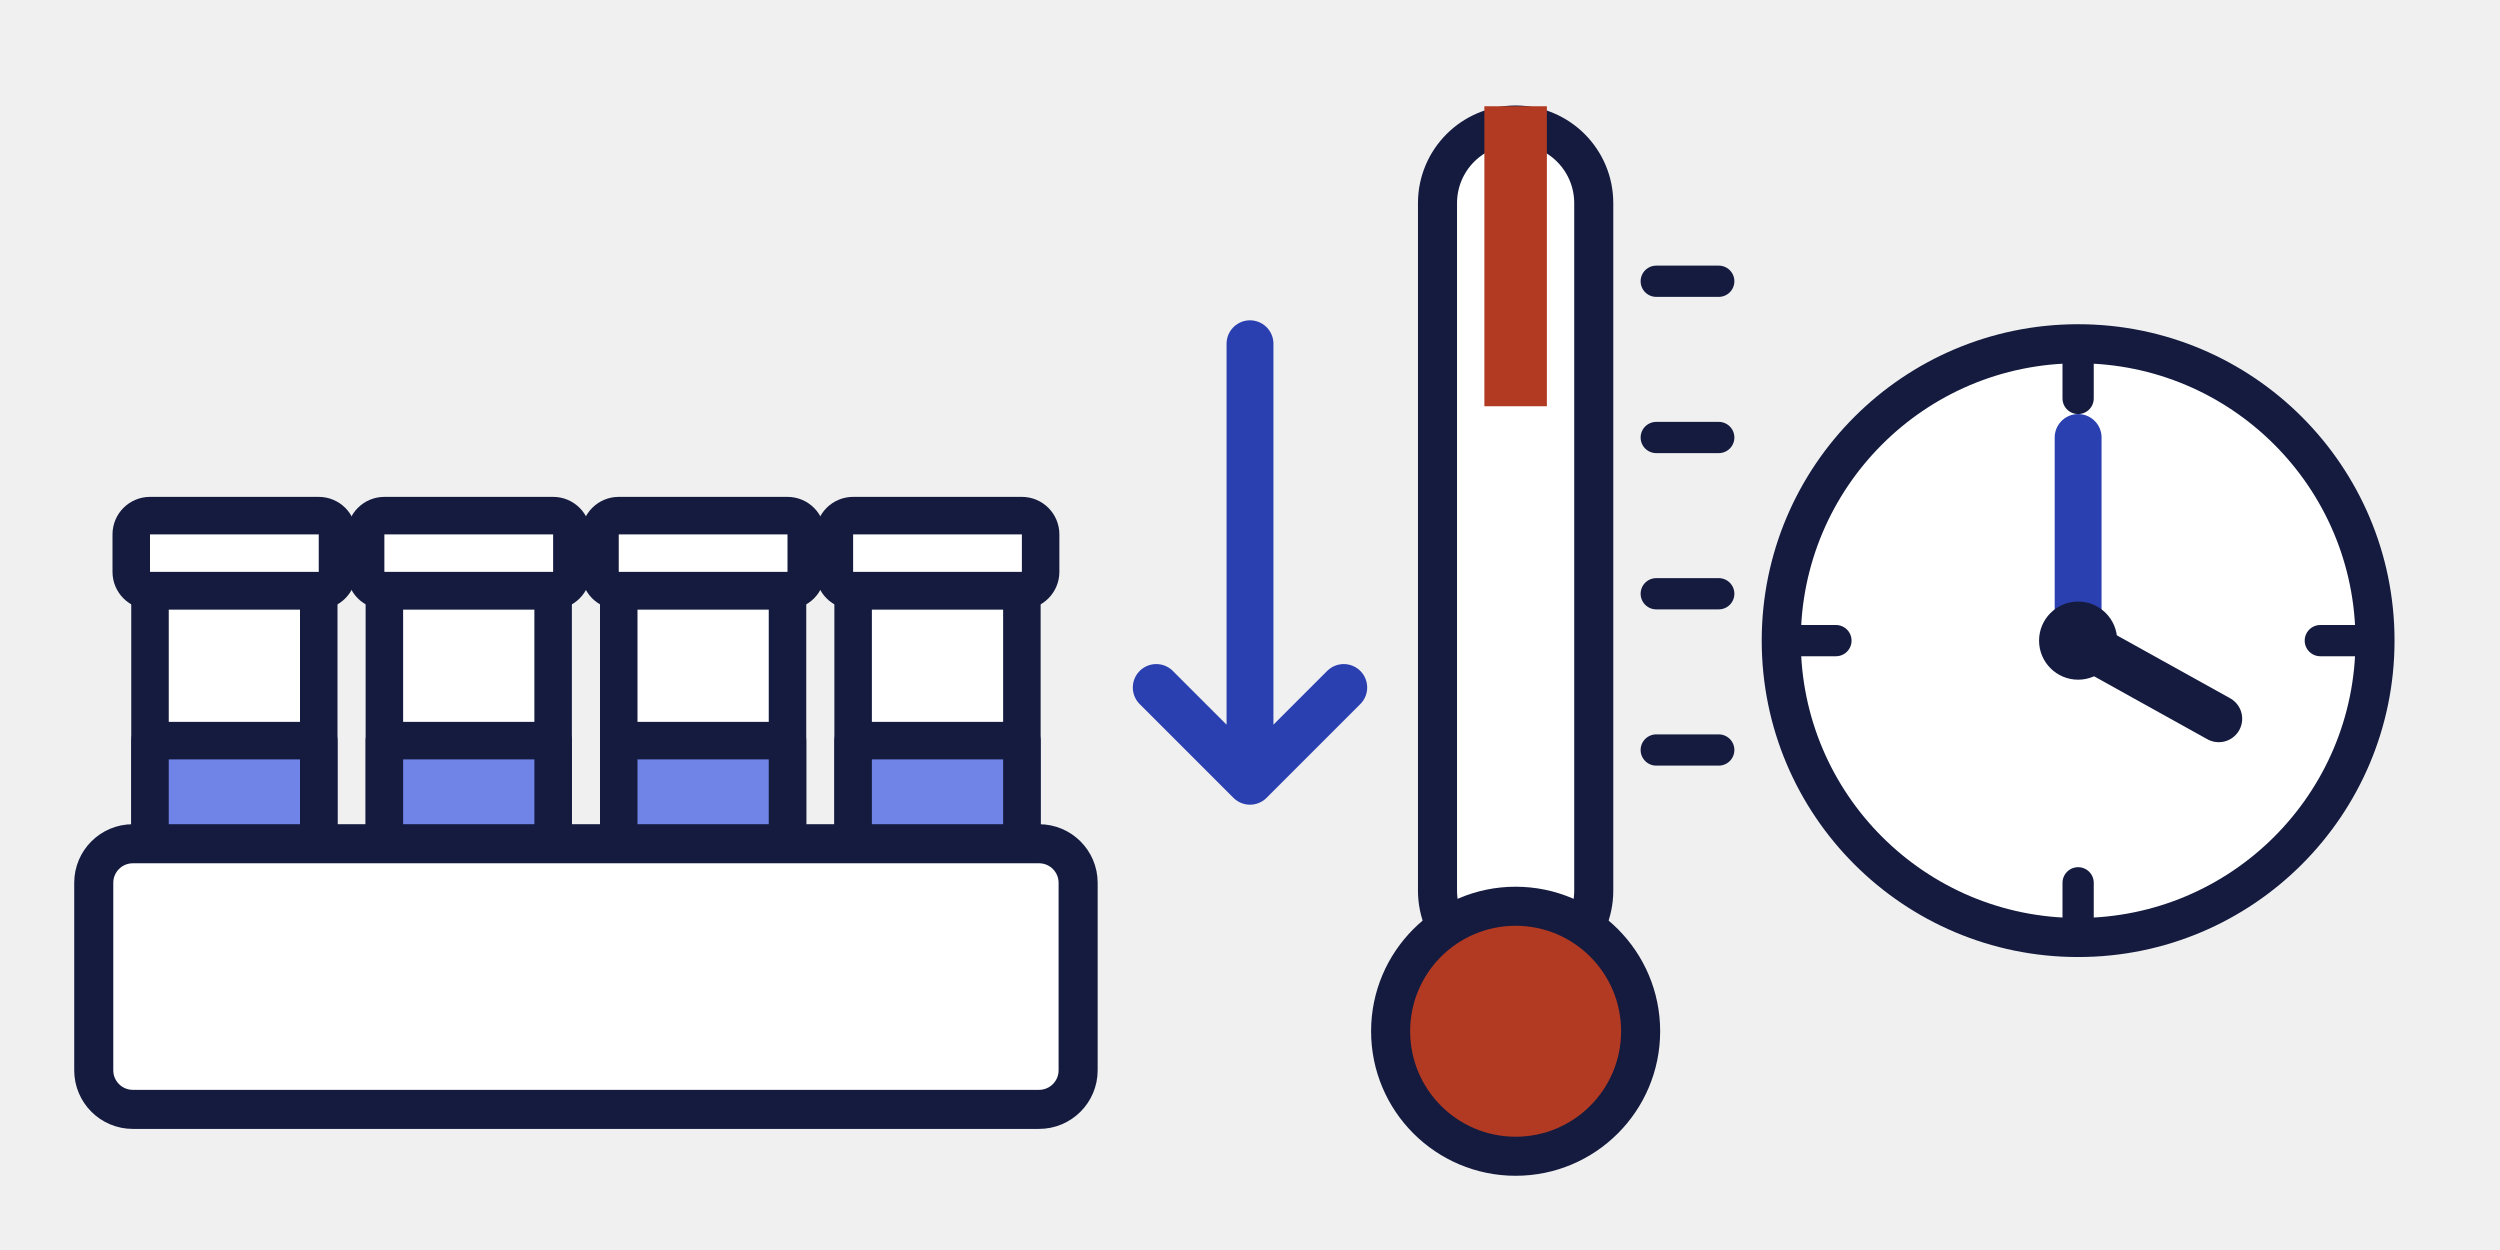
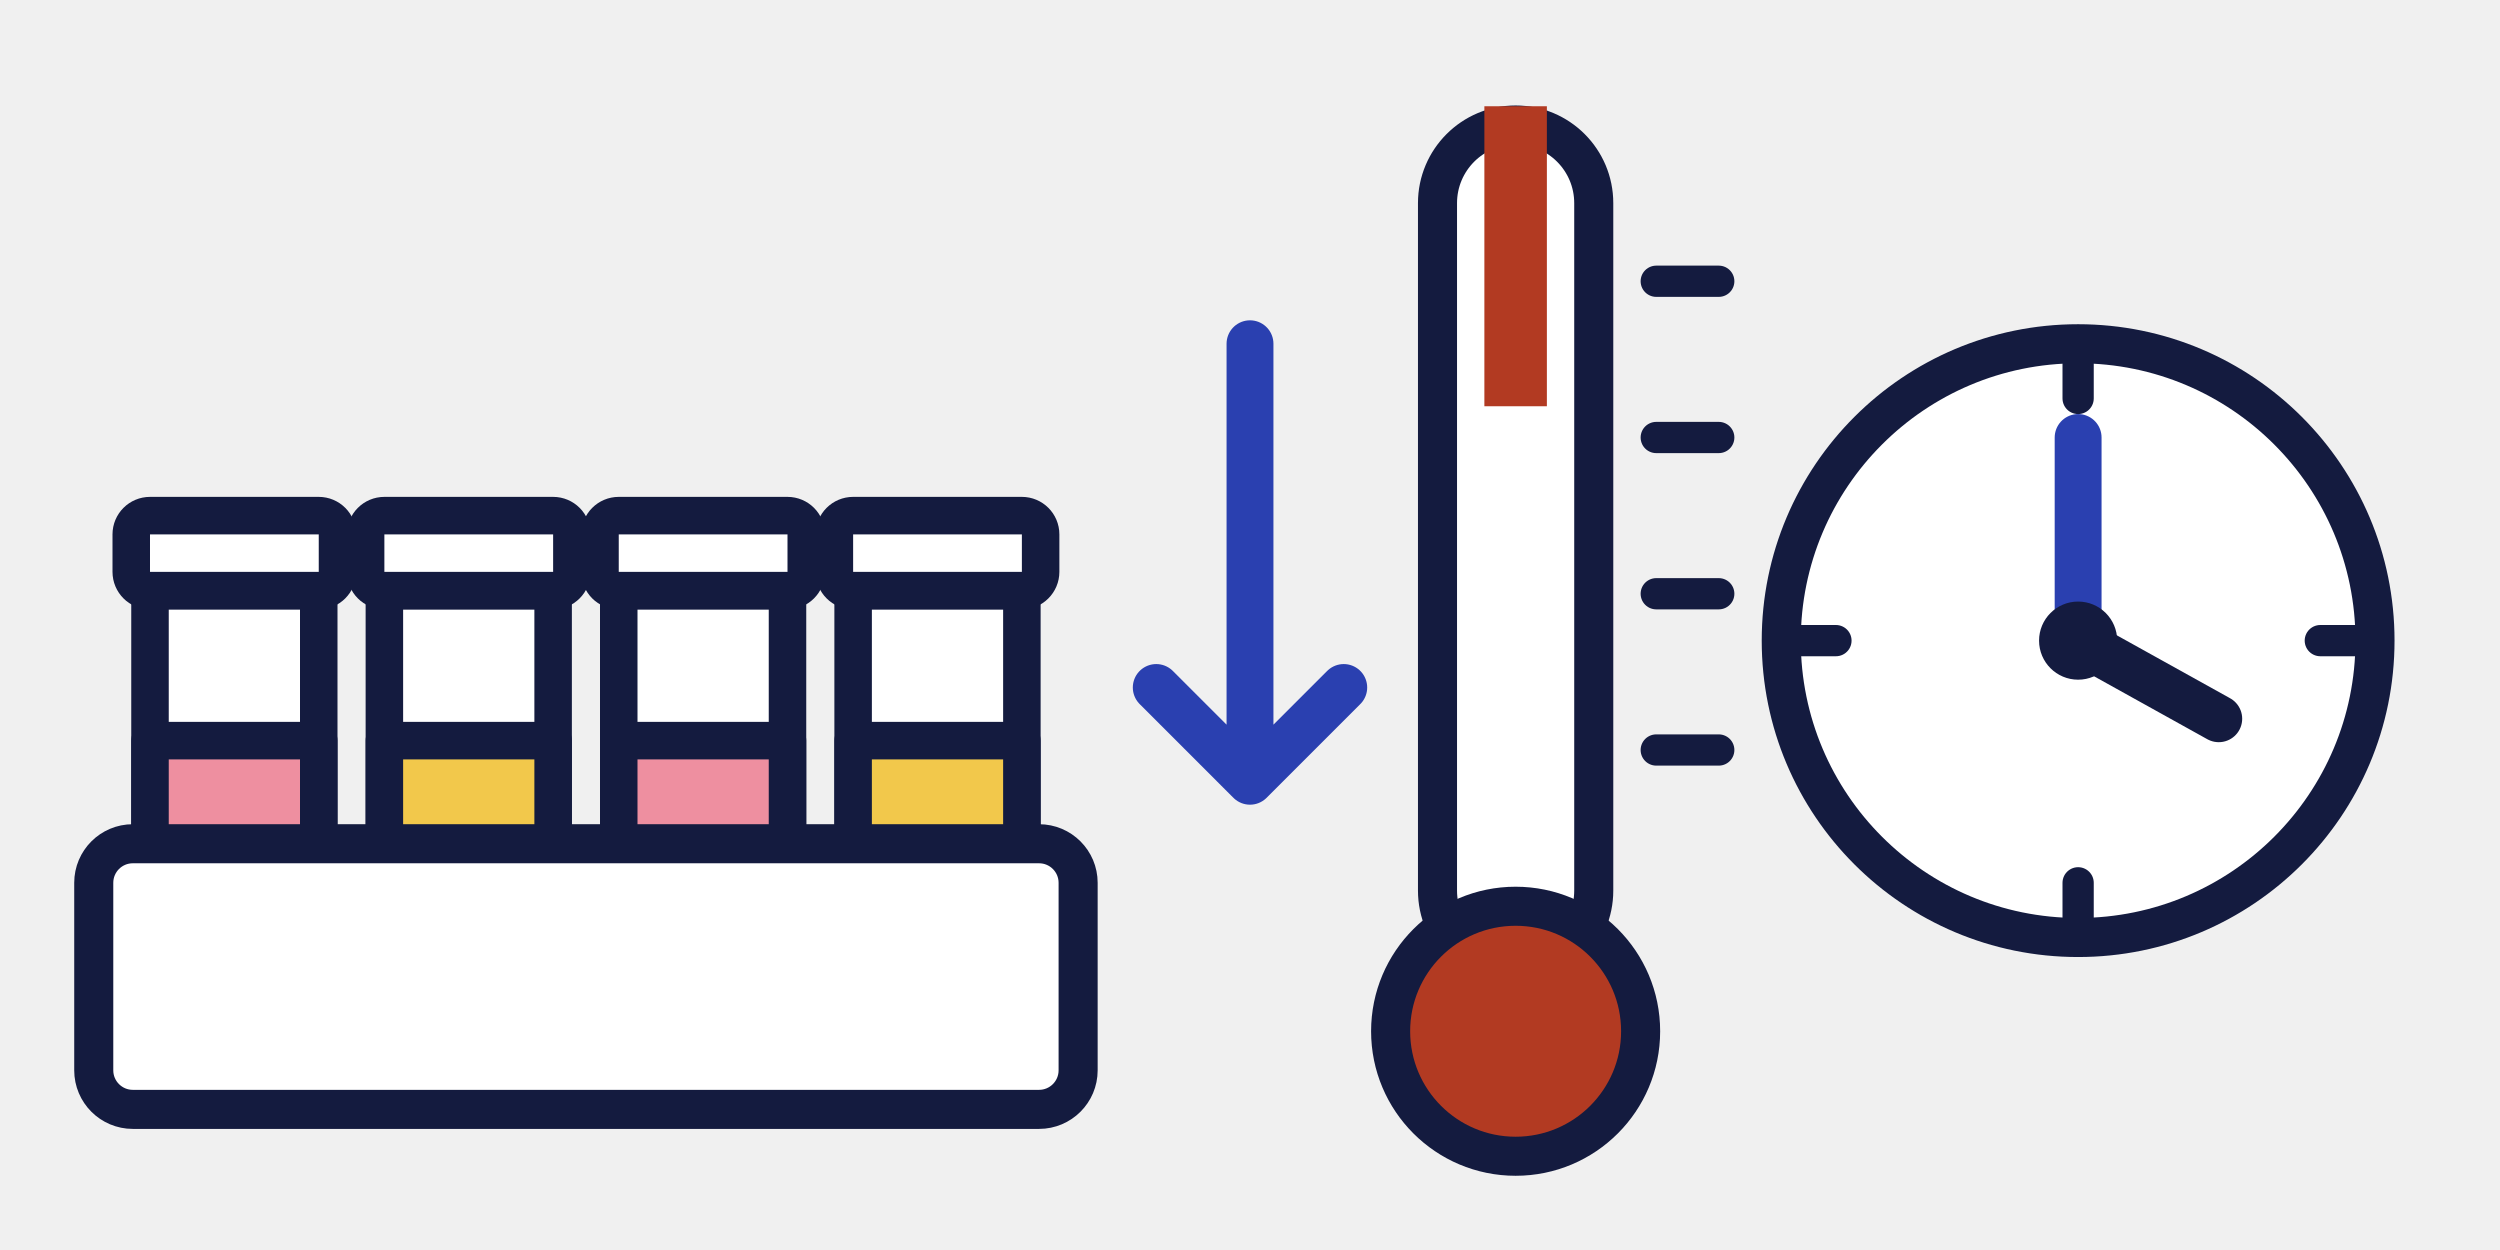
<svg xmlns="http://www.w3.org/2000/svg" viewBox="0 0 320 160" fill="none" stroke="#141b3f" stroke-width="5" stroke-linecap="round" stroke-linejoin="round">
  <style>.m{transform:scaleY(.4);transform-origin:194px 130px;animation:c 1.6s ease-in-out 3}@keyframes c{from{transform:none}}.h{transform-origin:266px 82px;animation:r 1.6s linear 3}@keyframes r{to{transform:rotate(1turn)}}@media (prefers-reduced-motion:reduce){*{animation:none!important}}</style>
  <defs>
    <g id="f" stroke-width="4">
      <path d="M-9 8v28l9 18 9-18V8z" fill="#fff" />
-       <path d="M-9 24v12l9 18 9-18V24z" fill="#6f84e6" />
      <rect x="-11" y="0" width="22" height="8" rx="2" fill="#fff" />
    </g>
+     <path id="p" d="M-9 24v12l9 18 9-18V24z" fill="#ee8fa0" stroke-width="4" />
+     <path id="y" d="M-9 24v12l9 18 9-18V24z" fill="#f2c84b" stroke-width="4" />
  </defs>
  <use href="#f" transform="translate(30 66) scale(1.2)" />
+   <use href="#p" transform="translate(30 66) scale(1.2)" />
  <use href="#f" transform="translate(60 66) scale(1.2)" />
+   <use href="#y" transform="translate(60 66) scale(1.2)" />
  <use href="#f" transform="translate(90 66) scale(1.2)" />
+   <use href="#p" transform="translate(90 66) scale(1.2)" />
  <use href="#f" transform="translate(120 66) scale(1.2)" />
+   <use href="#y" transform="translate(120 66) scale(1.2)" />
  <rect x="12" y="108" width="126" height="34" rx="5" fill="#fff" />
  <path d="M160 44v56m-12-12 12 12 12-12" stroke="#2a40b0" stroke-width="6" />
  <rect x="184" y="16" width="20" height="108" rx="10" fill="#fff" />
  <rect class="m" x="190" y="34" width="8" height="96" fill="#b23a22" stroke="none" />
  <circle cx="194" cy="132" r="16" fill="#b23a22" />
  <path d="M212 36h8M212 56h8M212 76h8M212 96h8" stroke-width="4" />
  <circle cx="266" cy="82" r="38" fill="#fff" />
  <path d="M266 44v7M304 82h-7M266 120v-7M228 82h7" stroke-width="4" />
  <path d="M266 82l18 10" stroke-width="6" />
  <path class="h" d="M266 82V56" stroke="#2a40b0" stroke-width="6" />
  <circle cx="266" cy="82" r="5" fill="#141b3f" stroke="none" />
</svg>
